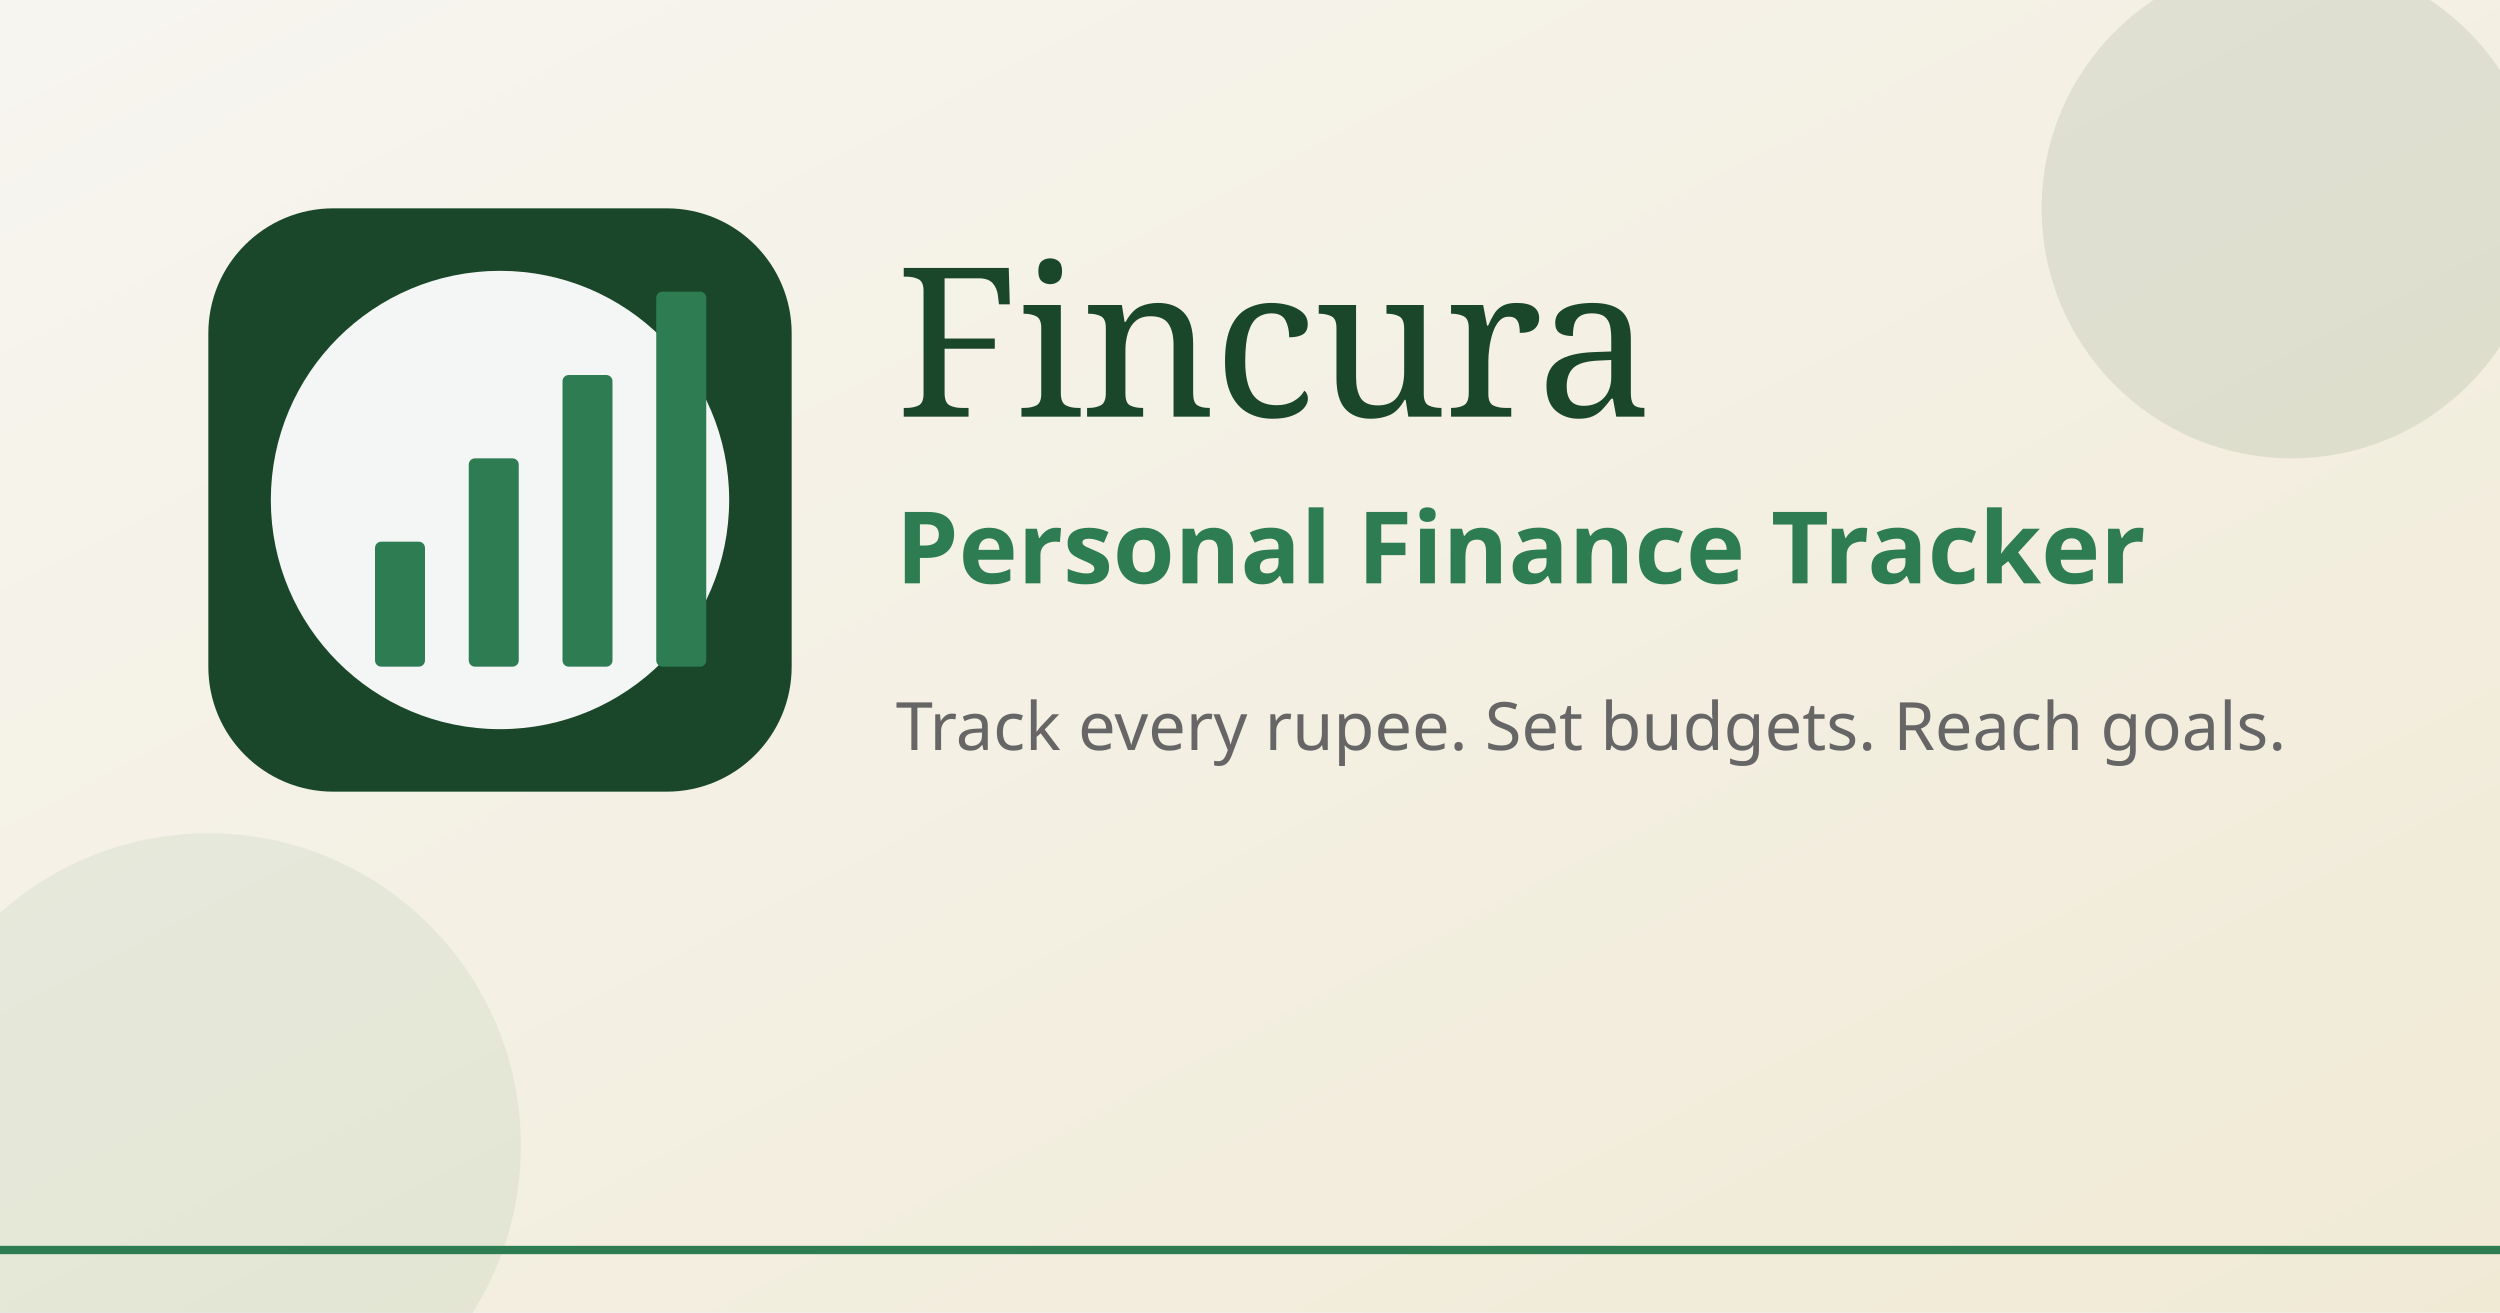
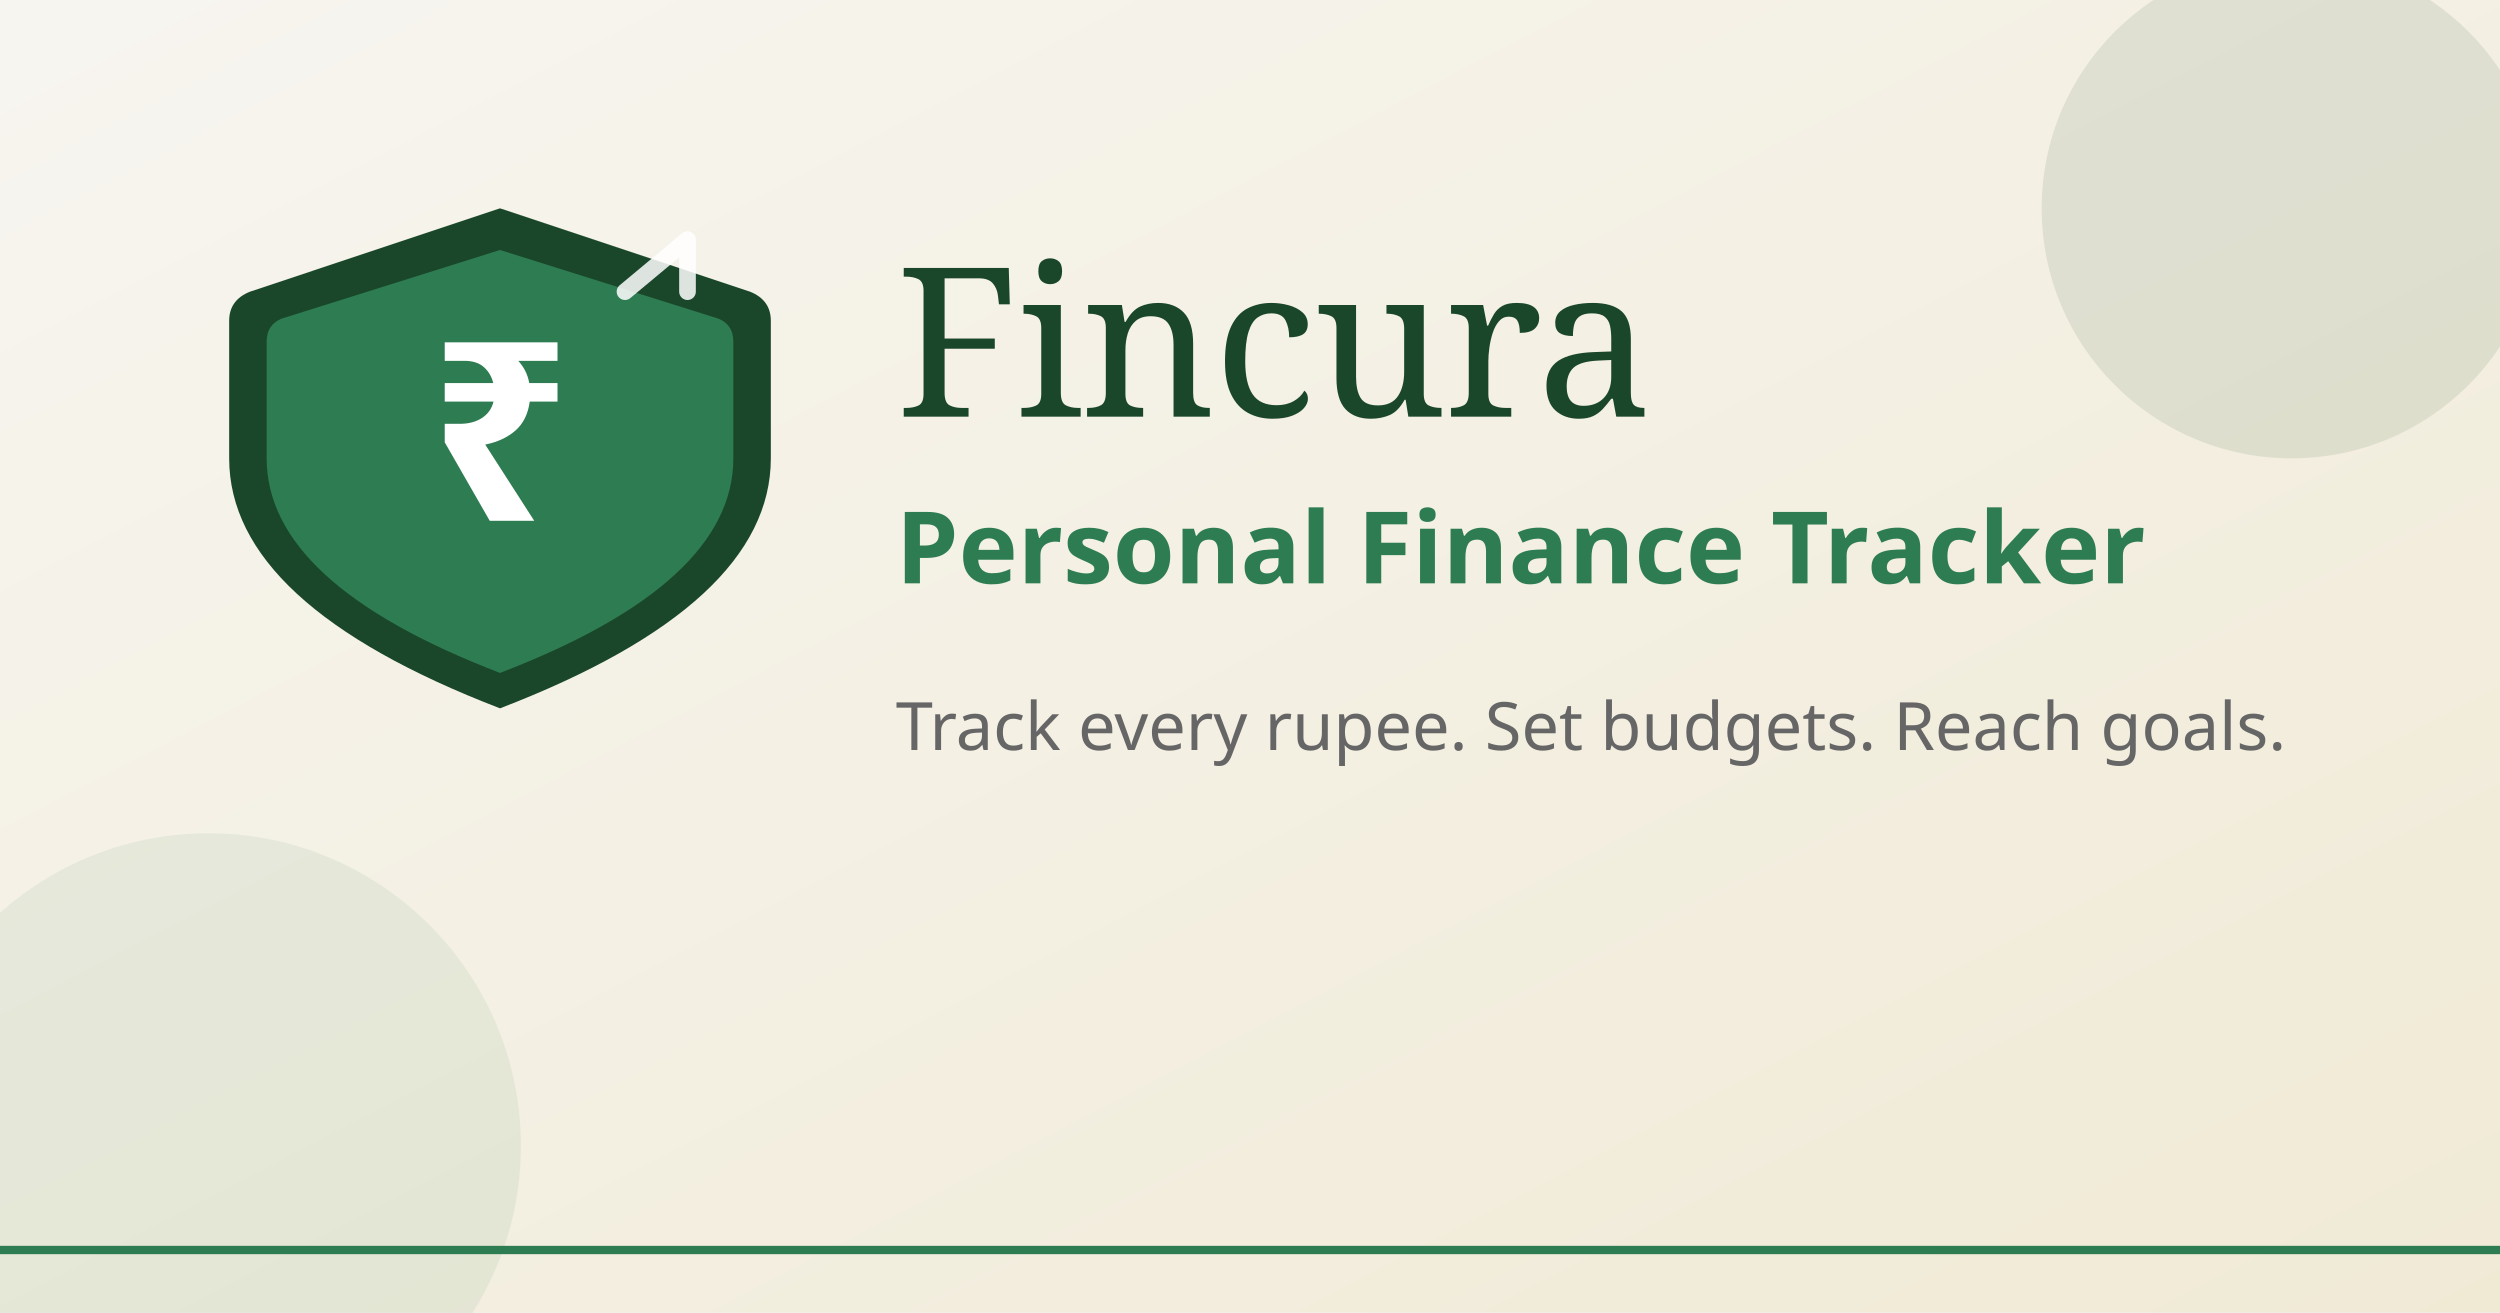
<svg xmlns="http://www.w3.org/2000/svg" viewBox="0 0 1200 630">
  <defs>
    <linearGradient id="bgGrad" x1="0%" y1="0%" x2="100%" y2="100%">
      <stop offset="0%" style="stop-color:#f7f5f0;stop-opacity:1" />
      <stop offset="100%" style="stop-color:#f0ead5;stop-opacity:1" />
    </linearGradient>
  </defs>
  <rect width="1200" height="630" fill="url(#bgGrad)" />
  <circle cx="1100" cy="100" r="120" fill="#1a472a" opacity="0.1" />
  <circle cx="100" cy="550" r="150" fill="#2e7d52" opacity="0.08" />
-   <g transform="translate(100, 100)">
-     <rect width="280" height="280" rx="60" fill="#1a472a" />
-     <circle cx="140" cy="140" r="110" fill="white" opacity="0.95" />
-     <g fill="#2e7d52">
-       <rect x="80" y="160" width="24" height="60" rx="3" />
-       <rect x="125" y="120" width="24" height="100" rx="3" />
-       <rect x="170" y="80" width="24" height="140" rx="3" />
-       <rect x="215" y="40" width="24" height="180" rx="3" />
-     </g>
+   <g transform="translate(100, 80)">
+     <path d="M140 20 L260 60 Q270 64 270 74 L270 140 Q270 210 140 260 Q10 210 10 140 L10 74 Q10 64 20 60 Z" fill="#1a472a" />
+     <path d="M140 40 L245 73 Q252 76 252 84 L252 140 Q252 200 140 243 Q28 200 28 140 L28 84 Q28 76 35 73 Z" fill="#2e7d52" />
+     <text x="140" y="170" text-anchor="middle" font-family="DM Sans, Arial, sans-serif" font-weight="700" font-size="120" fill="white">₹</text>
+     <path d="M200 60 L230 35 L230 60" stroke="white" stroke-width="8" stroke-linecap="round" stroke-linejoin="round" fill="none" opacity="0.85" />
  </g>
  <text x="430" y="200" font-family="DM Serif Display, serif" font-size="100" font-weight="400" fill="#1a472a" letter-spacing="-1">Fincura</text>
  <text x="430" y="280" font-family="DM Sans, sans-serif" font-size="48" font-weight="600" fill="#2e7d52">Personal Finance Tracker</text>
  <text x="430" y="360" font-family="DM Sans, sans-serif" font-size="32" font-weight="400" fill="#666666">Track every rupee. Set budgets. Reach goals.</text>
  <line x1="0" y1="600" x2="1200" y2="600" stroke="#2e7d52" stroke-width="4" />
</svg>
